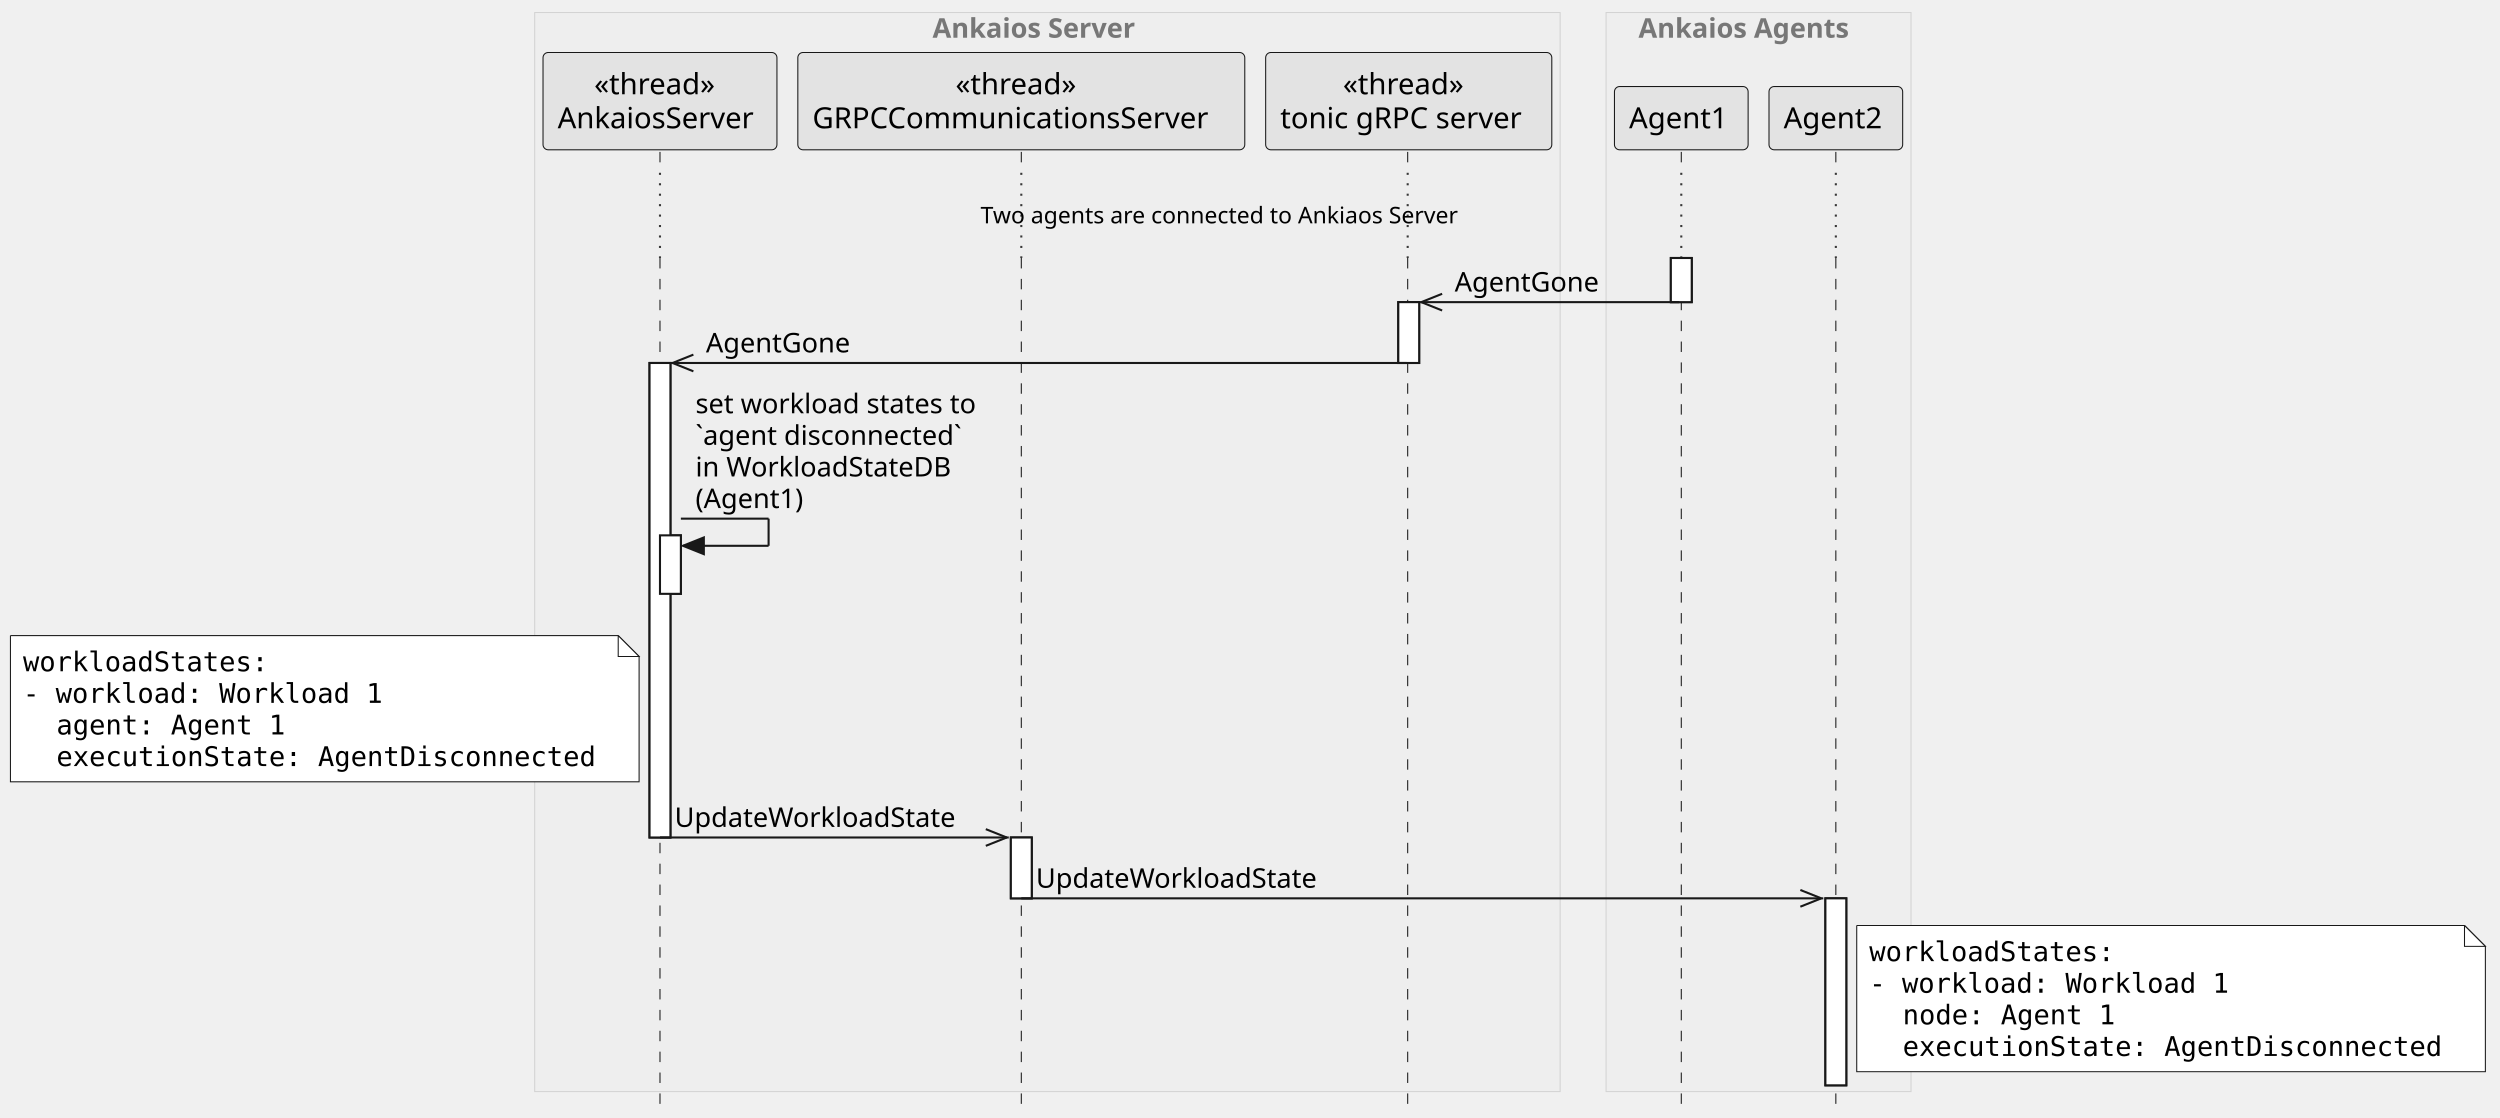
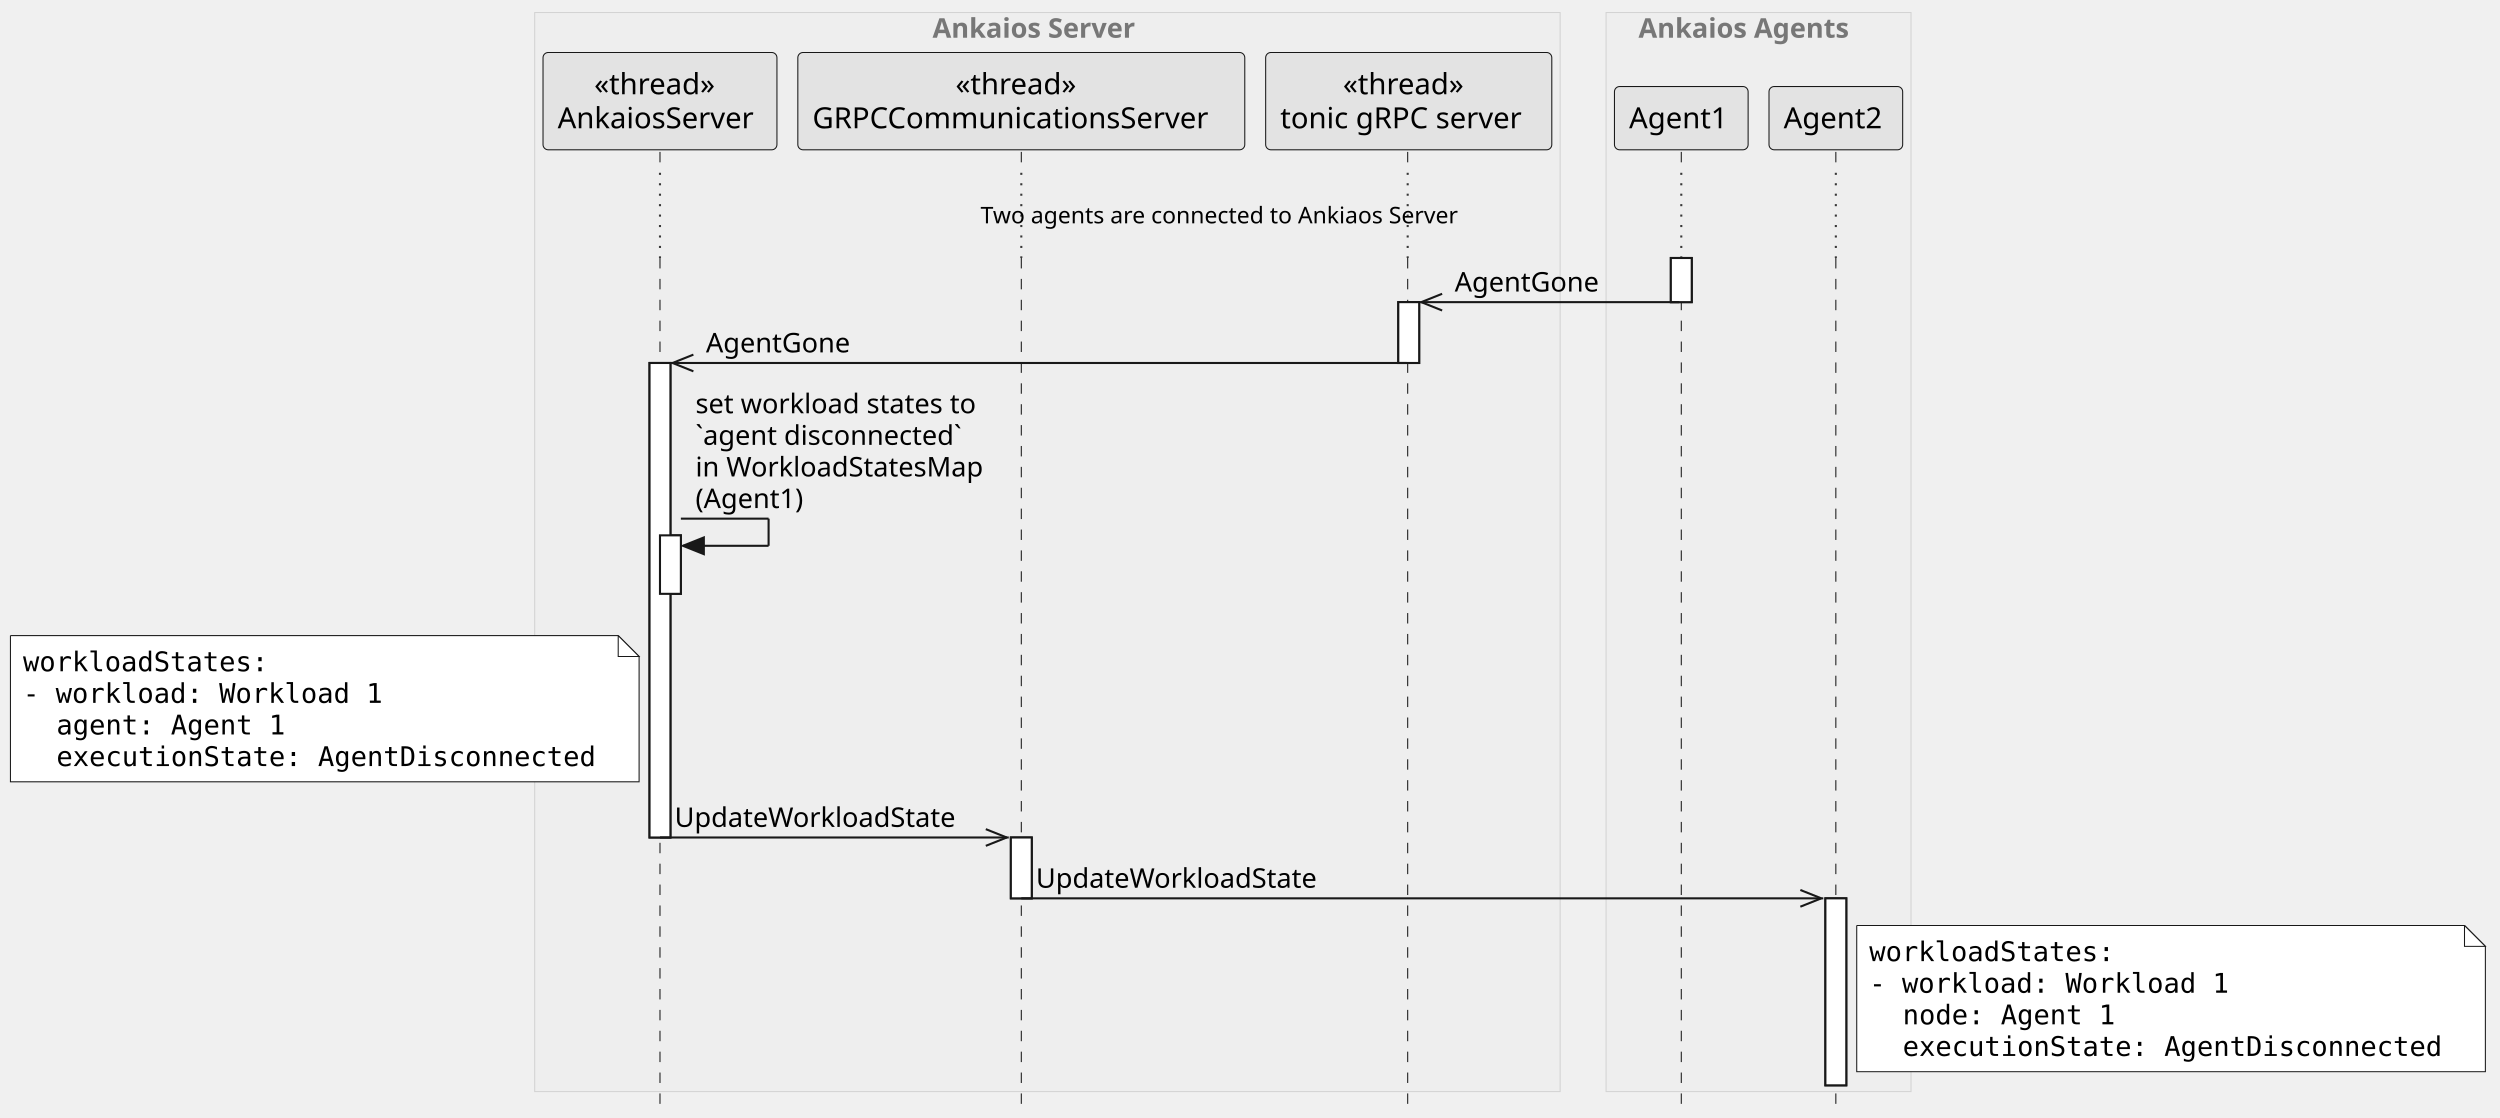
<svg xmlns="http://www.w3.org/2000/svg" contentStyleType="text/css" height="535px" preserveAspectRatio="none" style="width:1197px;height:535px;background:#FFFFFF;" version="1.1" viewBox="0 0 1197 535" width="1197px" zoomAndPan="magnify">
  <defs />
  <g>
    <rect fill="#EEEEEE" height="516.656" style="stroke:#D3D3D3;stroke-width:0.5;" width="491" x="256" y="6" />
    <text fill="#777777" font-family="sans-serif" font-size="13" font-weight="bold" lengthAdjust="spacing" textLength="110" x="446.5" y="18.067">Ankaios Server</text>
    <rect fill="#EEEEEE" height="516.656" style="stroke:#D3D3D3;stroke-width:0.5;" width="146" x="769" y="6" />
    <text fill="#777777" font-family="sans-serif" font-size="13" font-weight="bold" lengthAdjust="spacing" textLength="115" x="784.5" y="18.067">Ankaios Agents</text>
    <rect fill="#FFFFFF" height="227.195" style="stroke:#181818;stroke-width:1.0;" width="10" x="311" y="173.797" />
    <rect fill="#FFFFFF" height="28" style="stroke:#181818;stroke-width:1.0;" width="10" x="316" y="256.328" />
    <rect fill="#FFFFFF" height="29.133" style="stroke:#181818;stroke-width:1.0;" width="10" x="484" y="400.992" />
    <rect fill="#FFFFFF" height="29.133" style="stroke:#181818;stroke-width:1.0;" width="10" x="669.5" y="144.664" />
    <rect fill="#FFFFFF" height="21.133" style="stroke:#181818;stroke-width:1.0;" width="10" x="800" y="123.531" />
    <rect fill="#FFFFFF" height="89.531" style="stroke:#181818;stroke-width:1.0;" width="10" x="874" y="430.125" />
    <line style="stroke:#181818;stroke-width:0.5;stroke-dasharray:5.0,5.0;" x1="316" x2="316" y1="72.727" y2="82.727" />
    <line style="stroke:#383838;stroke-width:1.0;stroke-dasharray:1.0,4.0;" x1="316" x2="316" y1="82.727" y2="123.531" />
    <line style="stroke:#181818;stroke-width:0.5;stroke-dasharray:5.0,5.0;" x1="316" x2="316" y1="123.531" y2="528.656" />
    <line style="stroke:#181818;stroke-width:0.5;stroke-dasharray:5.0,5.0;" x1="489" x2="489" y1="72.727" y2="82.727" />
    <line style="stroke:#383838;stroke-width:1.0;stroke-dasharray:1.0,4.0;" x1="489" x2="489" y1="82.727" y2="123.531" />
    <line style="stroke:#181818;stroke-width:0.5;stroke-dasharray:5.0,5.0;" x1="489" x2="489" y1="123.531" y2="528.656" />
    <line style="stroke:#181818;stroke-width:0.5;stroke-dasharray:5.0,5.0;" x1="674" x2="674" y1="72.727" y2="82.727" />
    <line style="stroke:#383838;stroke-width:1.0;stroke-dasharray:1.0,4.0;" x1="674" x2="674" y1="82.727" y2="123.531" />
    <line style="stroke:#181818;stroke-width:0.5;stroke-dasharray:5.0,5.0;" x1="674" x2="674" y1="123.531" y2="528.656" />
    <line style="stroke:#181818;stroke-width:0.5;stroke-dasharray:5.0,5.0;" x1="805" x2="805" y1="72.727" y2="82.727" />
    <line style="stroke:#383838;stroke-width:1.0;stroke-dasharray:1.0,4.0;" x1="805" x2="805" y1="82.727" y2="123.531" />
    <line style="stroke:#181818;stroke-width:0.5;stroke-dasharray:5.0,5.0;" x1="805" x2="805" y1="123.531" y2="528.656" />
    <line style="stroke:#181818;stroke-width:0.5;stroke-dasharray:5.0,5.0;" x1="879" x2="879" y1="72.727" y2="82.727" />
    <line style="stroke:#383838;stroke-width:1.0;stroke-dasharray:1.0,4.0;" x1="879" x2="879" y1="82.727" y2="123.531" />
    <line style="stroke:#181818;stroke-width:0.5;stroke-dasharray:5.0,5.0;" x1="879" x2="879" y1="123.531" y2="528.656" />
    <rect fill="#E3E3E3" height="46.594" rx="2.5" ry="2.5" style="stroke:#181818;stroke-width:0.5;" width="112" x="260" y="25.133" />
    <text fill="#000000" font-family="sans-serif" font-size="14" lengthAdjust="spacing" textLength="63" x="284.5" y="45.128">«thread»</text>
    <text fill="#000000" font-family="sans-serif" font-size="14" lengthAdjust="spacing" textLength="98" x="267" y="61.425">AnkaiosServer</text>
    <rect fill="#E3E3E3" height="46.594" rx="2.5" ry="2.5" style="stroke:#181818;stroke-width:0.5;" width="214" x="382" y="25.133" />
    <text fill="#000000" font-family="sans-serif" font-size="14" lengthAdjust="spacing" textLength="63" x="457.5" y="45.128">«thread»</text>
    <text fill="#000000" font-family="sans-serif" font-size="14" lengthAdjust="spacing" textLength="200" x="389" y="61.425">GRPCCommunicationsServer</text>
    <rect fill="#E3E3E3" height="46.594" rx="2.5" ry="2.5" style="stroke:#181818;stroke-width:0.5;" width="137" x="606" y="25.133" />
    <text fill="#000000" font-family="sans-serif" font-size="14" lengthAdjust="spacing" textLength="63" x="643" y="45.128">«thread»</text>
    <text fill="#000000" font-family="sans-serif" font-size="14" lengthAdjust="spacing" textLength="123" x="613" y="61.425">tonic gRPC server</text>
    <rect fill="#E3E3E3" height="30.297" rx="2.5" ry="2.5" style="stroke:#181818;stroke-width:0.5;" width="64" x="773" y="41.43" />
    <text fill="#000000" font-family="sans-serif" font-size="14" lengthAdjust="spacing" textLength="50" x="780" y="61.425">Agent1</text>
    <rect fill="#E3E3E3" height="30.297" rx="2.5" ry="2.5" style="stroke:#181818;stroke-width:0.5;" width="64" x="847" y="41.43" />
    <text fill="#000000" font-family="sans-serif" font-size="14" lengthAdjust="spacing" textLength="50" x="854" y="61.425">Agent2</text>
    <rect fill="#FFFFFF" height="227.195" style="stroke:#181818;stroke-width:1.0;" width="10" x="311" y="173.797" />
    <rect fill="#FFFFFF" height="28" style="stroke:#181818;stroke-width:1.0;" width="10" x="316" y="256.328" />
    <rect fill="#FFFFFF" height="29.133" style="stroke:#181818;stroke-width:1.0;" width="10" x="484" y="400.992" />
    <rect fill="#FFFFFF" height="29.133" style="stroke:#181818;stroke-width:1.0;" width="10" x="669.5" y="144.664" />
    <rect fill="#FFFFFF" height="21.133" style="stroke:#181818;stroke-width:1.0;" width="10" x="800" y="123.531" />
    <rect fill="#FFFFFF" height="89.531" style="stroke:#181818;stroke-width:1.0;" width="10" x="874" y="430.125" />
    <text fill="#000000" font-family="sans-serif" font-size="11" lengthAdjust="spacing" textLength="256" x="469.5" y="106.937">Two agents are connected to Ankiaos Server</text>
    <line style="stroke:#181818;stroke-width:1.0;" x1="680.5" x2="690.5" y1="144.664" y2="140.664" />
    <line style="stroke:#181818;stroke-width:1.0;" x1="680.5" x2="690.5" y1="144.664" y2="148.664" />
    <line style="stroke:#181818;stroke-width:1.0;" x1="679.5" x2="804" y1="144.664" y2="144.664" />
    <text fill="#000000" font-family="sans-serif" font-size="13" lengthAdjust="spacing" textLength="72" x="696.5" y="139.598">AgentGone</text>
    <line style="stroke:#181818;stroke-width:1.0;" x1="322" x2="332" y1="173.797" y2="169.797" />
    <line style="stroke:#181818;stroke-width:1.0;" x1="322" x2="332" y1="173.797" y2="177.797" />
    <line style="stroke:#181818;stroke-width:1.0;" x1="321" x2="673.5" y1="173.797" y2="173.797" />
    <text fill="#000000" font-family="sans-serif" font-size="13" lengthAdjust="spacing" textLength="72" x="338" y="168.731">AgentGone</text>
    <line style="stroke:#181818;stroke-width:1.0;" x1="326" x2="368" y1="248.328" y2="248.328" />
    <line style="stroke:#181818;stroke-width:1.0;" x1="368" x2="368" y1="248.328" y2="261.328" />
    <line style="stroke:#181818;stroke-width:1.0;" x1="327" x2="368" y1="261.328" y2="261.328" />
    <polygon fill="#181818" points="337,257.328,327,261.328,337,265.328" style="stroke:#181818;stroke-width:1.0;" />
    <text fill="#000000" font-family="sans-serif" font-size="13" lengthAdjust="spacing" textLength="141" x="333" y="197.864">set workload states to</text>
    <text fill="#000000" font-family="sans-serif" font-size="13" lengthAdjust="spacing" textLength="140" x="333" y="212.997">`agent disconnected`</text>
-     <text fill="#000000" font-family="sans-serif" font-size="13" lengthAdjust="spacing" textLength="127" x="333" y="228.129">in WorkloadStateDB</text>
+     <text fill="#000000" font-family="sans-serif" font-size="13" lengthAdjust="spacing" textLength="142" x="333" y="228.129">in WorkloadStatesMap</text>
    <text fill="#000000" font-family="sans-serif" font-size="13" lengthAdjust="spacing" textLength="56" x="333" y="243.262">(Agent1)</text>
    <path d="M5,304.328 L5,374.328 L306,374.328 L306,314.328 L296,304.328 L5,304.328 " fill="#FFFFFF" style="stroke:#181818;stroke-width:0.5;" />
    <path d="M296,304.328 L296,314.328 L306,314.328 L296,304.328 " fill="#FFFFFF" style="stroke:#181818;stroke-width:0.5;" />
    <text fill="#000000" font-family="monospace" font-size="13" lengthAdjust="spacing" textLength="120" x="11" y="321.395">workloadStates:</text>
    <text fill="#000000" font-family="monospace" font-size="13" lengthAdjust="spacing" textLength="176" x="11" y="336.528">- workload: Workload 1</text>
    <text fill="#000000" font-family="monospace" font-size="13" lengthAdjust="spacing" textLength="112" x="27" y="351.661">agent: Agent 1</text>
    <text fill="#000000" font-family="monospace" font-size="13" lengthAdjust="spacing" textLength="264" x="27" y="366.793">executionState: AgentDisconnected</text>
    <line style="stroke:#181818;stroke-width:1.0;" x1="482" x2="472" y1="400.992" y2="396.992" />
    <line style="stroke:#181818;stroke-width:1.0;" x1="482" x2="472" y1="400.992" y2="404.992" />
    <line style="stroke:#181818;stroke-width:1.0;" x1="316" x2="483" y1="400.992" y2="400.992" />
    <text fill="#000000" font-family="sans-serif" font-size="13" lengthAdjust="spacing" textLength="140" x="323" y="395.926">UpdateWorkloadState</text>
    <line style="stroke:#181818;stroke-width:1.0;" x1="872" x2="862" y1="430.125" y2="426.125" />
    <line style="stroke:#181818;stroke-width:1.0;" x1="872" x2="862" y1="430.125" y2="434.125" />
    <line style="stroke:#181818;stroke-width:1.0;" x1="489" x2="873" y1="430.125" y2="430.125" />
    <text fill="#000000" font-family="sans-serif" font-size="13" lengthAdjust="spacing" textLength="140" x="496" y="425.059">UpdateWorkloadState</text>
    <path d="M889,443.125 L889,513.125 L1190,513.125 L1190,453.125 L1180,443.125 L889,443.125 " fill="#FFFFFF" style="stroke:#181818;stroke-width:0.5;" />
    <path d="M1180,443.125 L1180,453.125 L1190,453.125 L1180,443.125 " fill="#FFFFFF" style="stroke:#181818;stroke-width:0.5;" />
    <text fill="#000000" font-family="monospace" font-size="13" lengthAdjust="spacing" textLength="120" x="895" y="460.192">workloadStates:</text>
    <text fill="#000000" font-family="monospace" font-size="13" lengthAdjust="spacing" textLength="176" x="895" y="475.325">- workload: Workload 1</text>
    <text fill="#000000" font-family="monospace" font-size="13" lengthAdjust="spacing" textLength="104" x="911" y="490.457">node: Agent 1</text>
    <text fill="#000000" font-family="monospace" font-size="13" lengthAdjust="spacing" textLength="264" x="911" y="505.59">executionState: AgentDisconnected</text>
  </g>
</svg>
